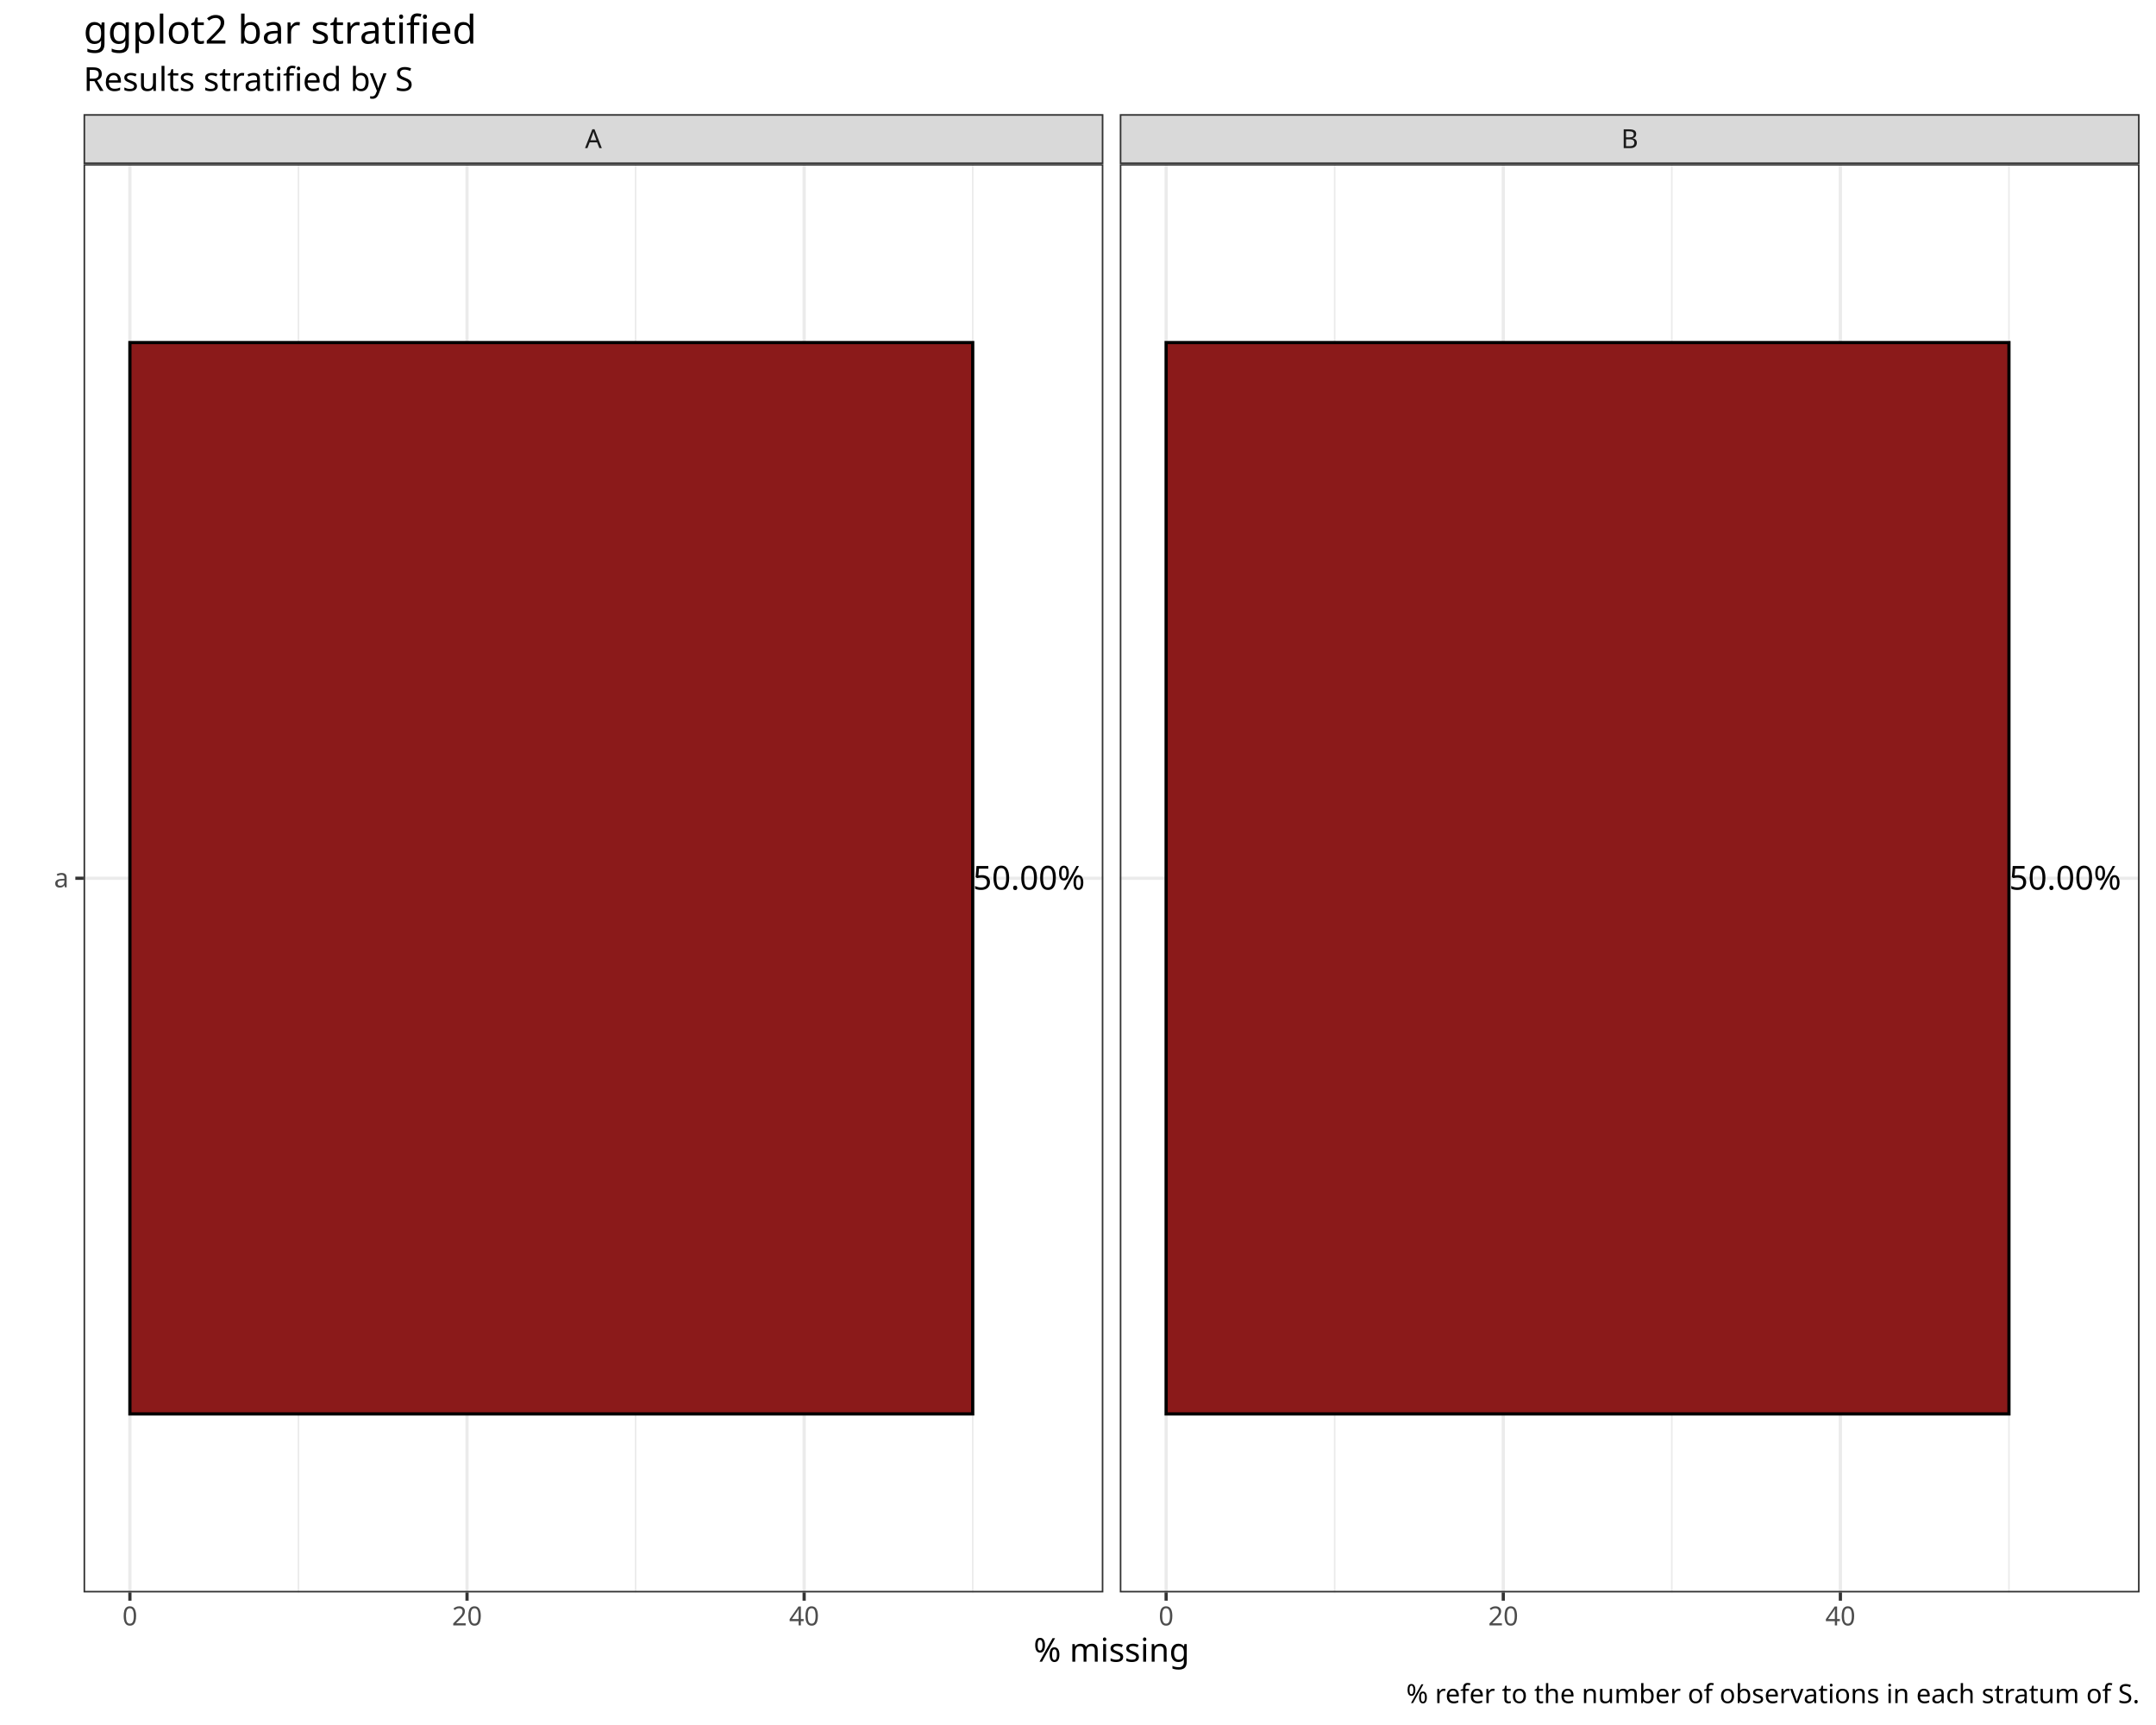
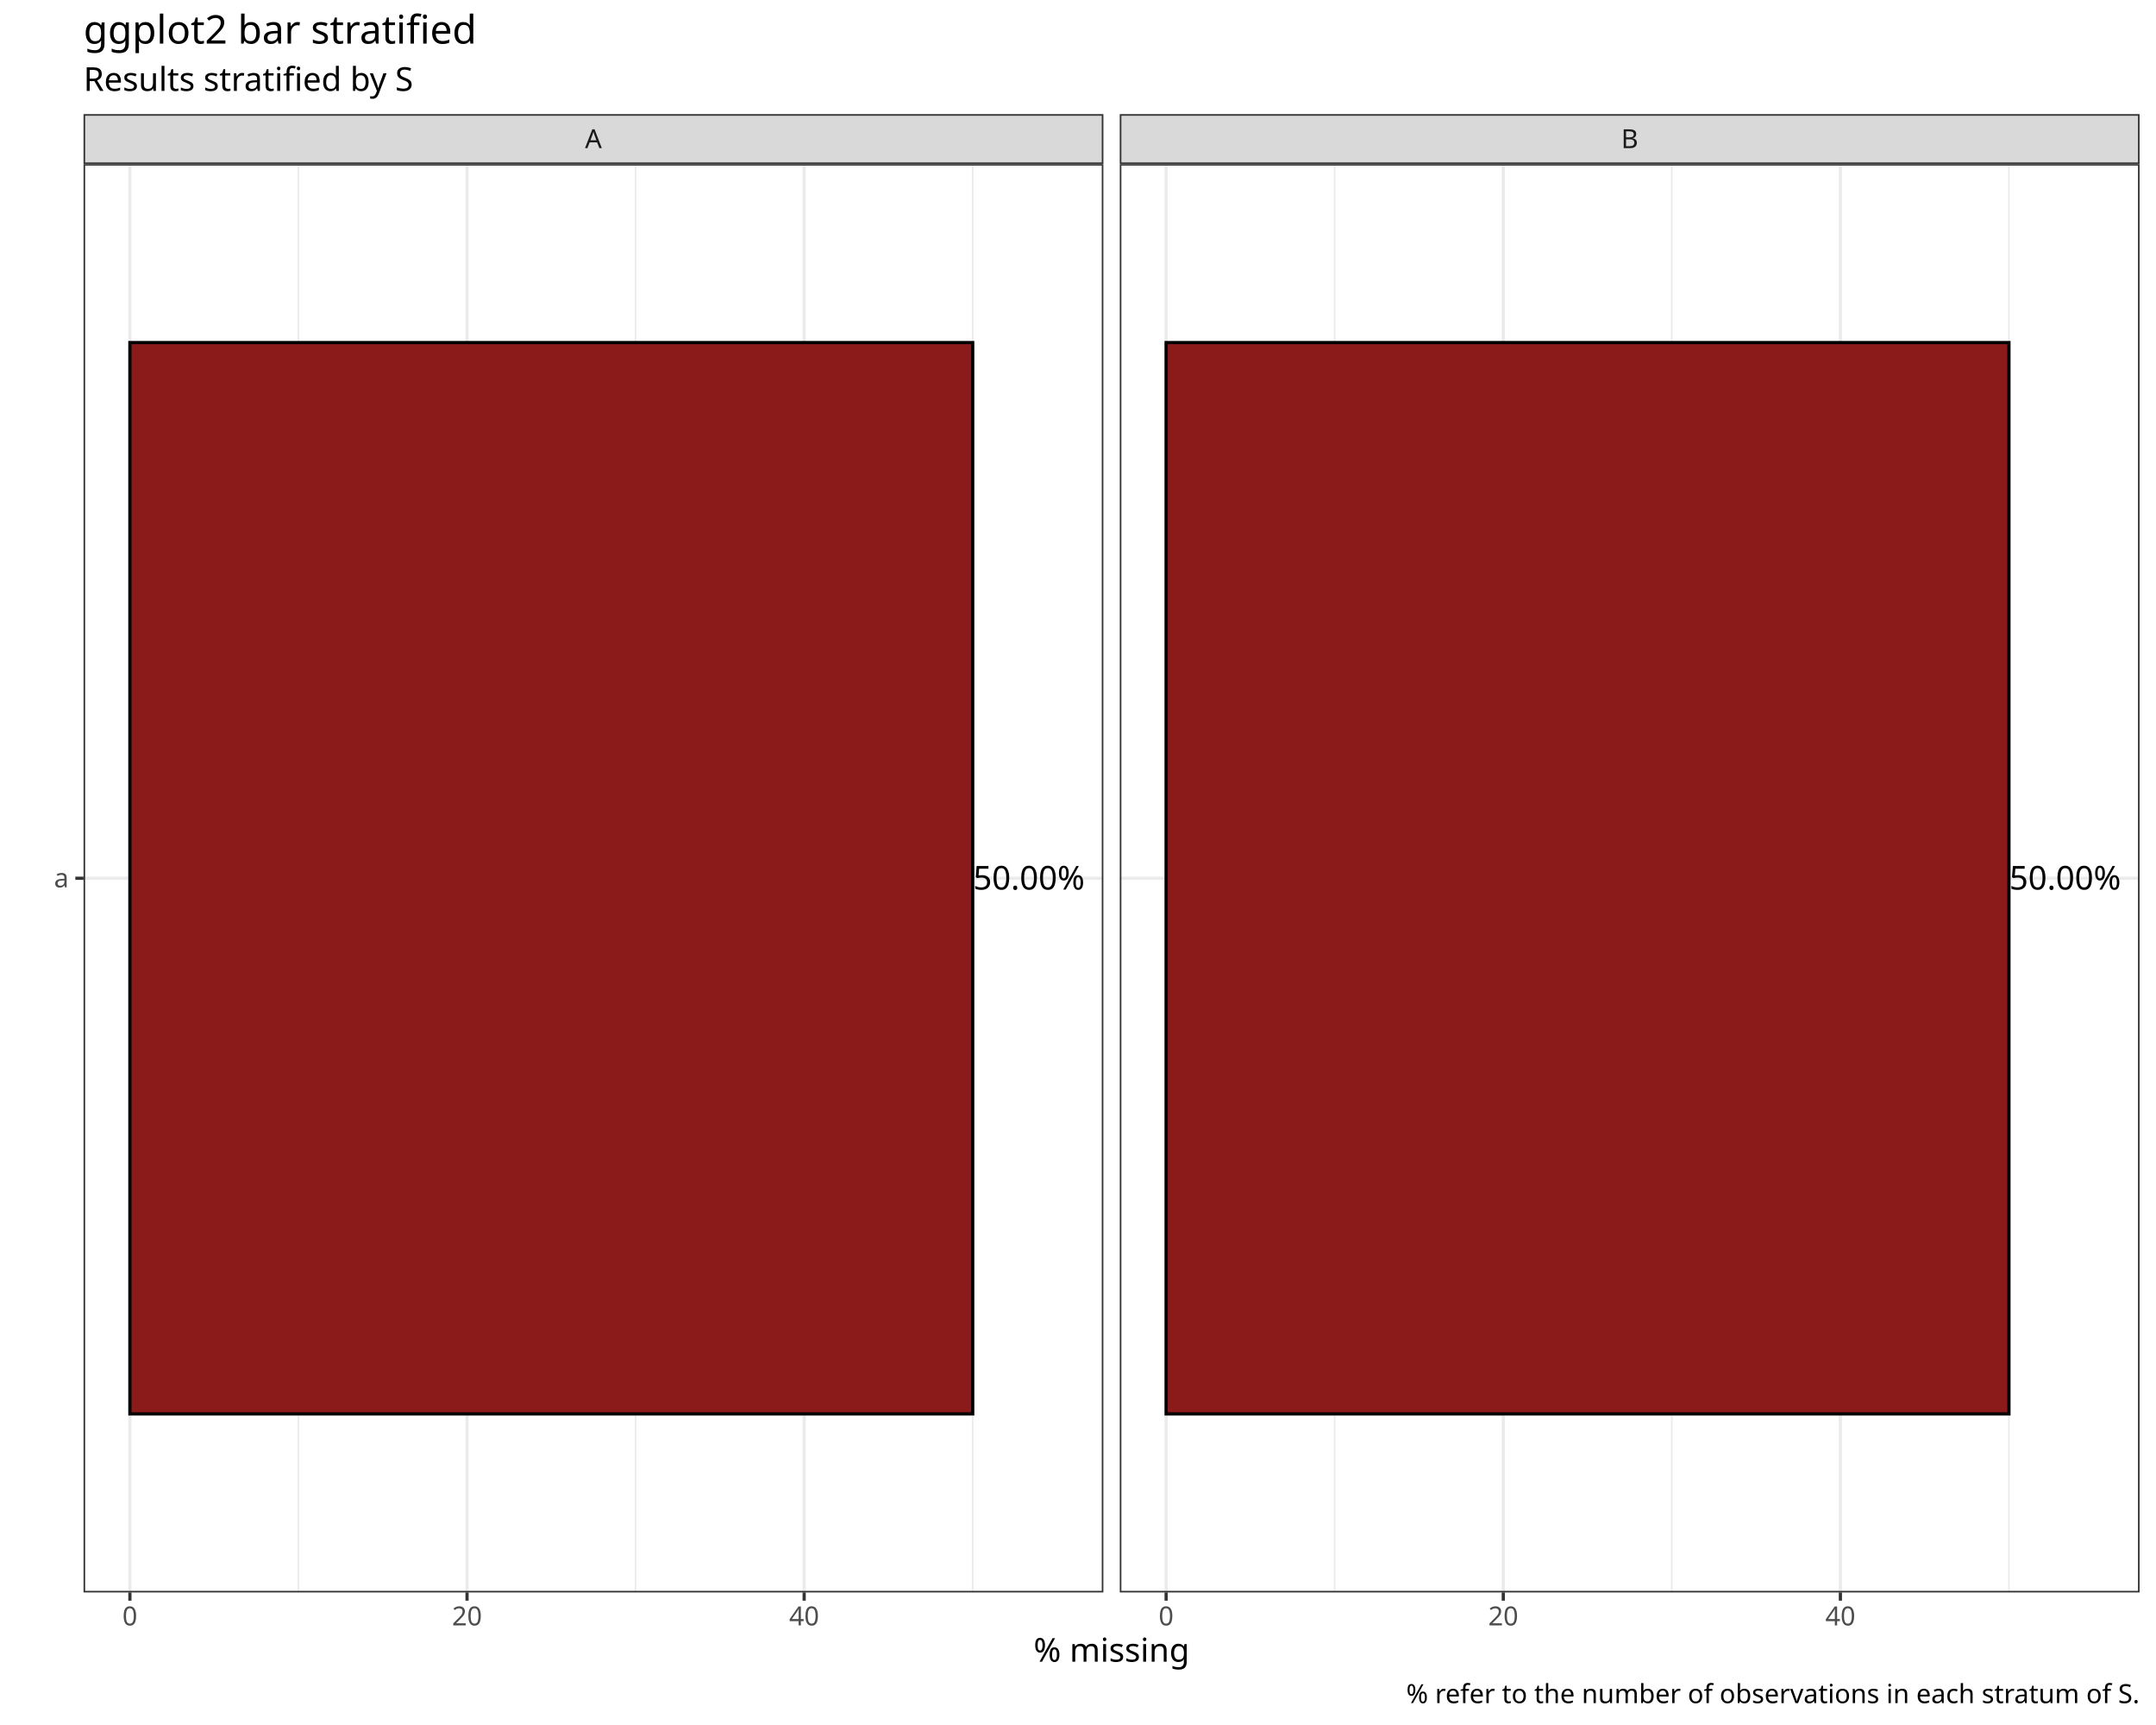
<svg xmlns="http://www.w3.org/2000/svg" class="svglite" data-engine-version="2.0" width="720.00pt" height="576.00pt" viewBox="0 0 720.00 576.00">
  <defs>
    <style type="text/css">
    .svglite line, .svglite polyline, .svglite polygon, .svglite path, .svglite rect, .svglite circle {
      fill: none;
      stroke: #000000;
      stroke-linecap: round;
      stroke-linejoin: round;
      stroke-miterlimit: 10.00;
    }
  </style>
  </defs>
  <rect width="100%" height="100%" style="stroke: none; fill: #FFFFFF;" />
  <defs>
    <clipPath id="cpMC4wMHw3MjAuMDB8MC4wMHw1NzYuMDA=">
      <rect x="0.00" y="0.00" width="720.00" height="576.00" />
    </clipPath>
  </defs>
  <g clip-path="url(#cpMC4wMHw3MjAuMDB8MC4wMHw1NzYuMDA=)">
    <rect x="0.00" y="0.00" width="720.00" height="576.00" style="stroke-width: 1.07; stroke: #FFFFFF; fill: #FFFFFF;" />
  </g>
  <defs>
    <clipPath id="cpMjcuOTB8MzY4LjQ3fDU0Ljc3fDUzMS43NQ==">
      <rect x="27.90" y="54.77" width="340.57" height="476.98" />
    </clipPath>
  </defs>
  <g clip-path="url(#cpMjcuOTB8MzY4LjQ3fDU0Ljc3fDUzMS43NQ==)">
    <rect x="27.90" y="54.77" width="340.57" height="476.98" style="stroke-width: 1.07; stroke: none; fill: #FFFFFF;" />
    <polyline points="99.67,531.75 99.67,54.77 " style="stroke-width: 0.53; stroke: #EBEBEB; stroke-linecap: butt;" />
    <polyline points="212.26,531.75 212.26,54.77 " style="stroke-width: 0.53; stroke: #EBEBEB; stroke-linecap: butt;" />
    <polyline points="324.84,531.75 324.84,54.77 " style="stroke-width: 0.53; stroke: #EBEBEB; stroke-linecap: butt;" />
    <polyline points="27.90,293.26 368.47,293.26 " style="stroke-width: 1.07; stroke: #EBEBEB; stroke-linecap: butt;" />
    <polyline points="43.38,531.75 43.38,54.77 " style="stroke-width: 1.07; stroke: #EBEBEB; stroke-linecap: butt;" />
    <polyline points="155.97,531.75 155.97,54.77 " style="stroke-width: 1.07; stroke: #EBEBEB; stroke-linecap: butt;" />
    <polyline points="268.55,531.75 268.55,54.77 " style="stroke-width: 1.07; stroke: #EBEBEB; stroke-linecap: butt;" />
    <rect x="43.38" y="114.39" width="281.46" height="357.74" style="stroke-width: 1.07; stroke-linecap: butt; stroke-linejoin: miter; fill: #8B1A1A;" />
-     <text x="343.61" y="297.06" text-anchor="middle" style="font-size: 11.04px; font-family: sans;" textLength="37.44px" lengthAdjust="spacingAndGlyphs">50.00%</text>
+     <text x="343.61" y="297.04" text-anchor="middle" style="font-size: 11.00px; font-family: sans;" textLength="37.31px" lengthAdjust="spacingAndGlyphs">50.00%</text>
    <rect x="27.90" y="54.77" width="340.57" height="476.98" style="stroke-width: 1.07; stroke: #333333;" />
  </g>
  <g clip-path="url(#cpMC4wMHw3MjAuMDB8MC4wMHw1NzYuMDA=)">
</g>
  <defs>
    <clipPath id="cpMzczLjk1fDcxNC41Mnw1NC43N3w1MzEuNzU=">
      <rect x="373.95" y="54.77" width="340.57" height="476.98" />
    </clipPath>
  </defs>
  <g clip-path="url(#cpMzczLjk1fDcxNC41Mnw1NC43N3w1MzEuNzU=)">
    <rect x="373.95" y="54.77" width="340.57" height="476.98" style="stroke-width: 1.07; stroke: none; fill: #FFFFFF;" />
    <polyline points="445.72,531.75 445.72,54.77 " style="stroke-width: 0.53; stroke: #EBEBEB; stroke-linecap: butt;" />
    <polyline points="558.31,531.75 558.31,54.77 " style="stroke-width: 0.53; stroke: #EBEBEB; stroke-linecap: butt;" />
    <polyline points="670.89,531.75 670.89,54.77 " style="stroke-width: 0.53; stroke: #EBEBEB; stroke-linecap: butt;" />
    <polyline points="373.95,293.26 714.52,293.26 " style="stroke-width: 1.07; stroke: #EBEBEB; stroke-linecap: butt;" />
    <polyline points="389.43,531.75 389.43,54.77 " style="stroke-width: 1.07; stroke: #EBEBEB; stroke-linecap: butt;" />
    <polyline points="502.02,531.75 502.02,54.77 " style="stroke-width: 1.07; stroke: #EBEBEB; stroke-linecap: butt;" />
    <polyline points="614.60,531.75 614.60,54.77 " style="stroke-width: 1.07; stroke: #EBEBEB; stroke-linecap: butt;" />
    <rect x="389.43" y="114.39" width="281.46" height="357.74" style="stroke-width: 1.07; stroke-linecap: butt; stroke-linejoin: miter; fill: #8B1A1A;" />
-     <text x="689.66" y="297.06" text-anchor="middle" style="font-size: 11.04px; font-family: sans;" textLength="37.44px" lengthAdjust="spacingAndGlyphs">50.00%</text>
+     <text x="689.66" y="297.04" text-anchor="middle" style="font-size: 11.00px; font-family: sans;" textLength="37.31px" lengthAdjust="spacingAndGlyphs">50.00%</text>
    <rect x="373.95" y="54.77" width="340.57" height="476.98" style="stroke-width: 1.07; stroke: #333333;" />
  </g>
  <g clip-path="url(#cpMC4wMHw3MjAuMDB8MC4wMHw1NzYuMDA=)">
</g>
  <defs>
    <clipPath id="cpMjcuOTB8MzY4LjQ3fDM4LjEyfDU0Ljc3">
      <rect x="27.90" y="38.12" width="340.57" height="16.65" />
    </clipPath>
  </defs>
  <g clip-path="url(#cpMjcuOTB8MzY4LjQ3fDM4LjEyfDU0Ljc3)">
    <rect x="27.90" y="38.12" width="340.57" height="16.65" style="stroke-width: 1.07; stroke: #333333; fill: #D9D9D9;" />
    <text x="198.18" y="49.47" text-anchor="middle" style="font-size: 8.80px; fill: #1A1A1A; font-family: sans;" textLength="5.87px" lengthAdjust="spacingAndGlyphs">A</text>
  </g>
  <g clip-path="url(#cpMC4wMHw3MjAuMDB8MC4wMHw1NzYuMDA=)">
</g>
  <defs>
    <clipPath id="cpMzczLjk1fDcxNC41MnwzOC4xMnw1NC43Nw==">
      <rect x="373.95" y="38.12" width="340.57" height="16.65" />
    </clipPath>
  </defs>
  <g clip-path="url(#cpMzczLjk1fDcxNC41MnwzOC4xMnw1NC43Nw==)">
    <rect x="373.95" y="38.12" width="340.57" height="16.65" style="stroke-width: 1.07; stroke: #333333; fill: #D9D9D9;" />
    <text x="544.24" y="49.47" text-anchor="middle" style="font-size: 8.80px; fill: #1A1A1A; font-family: sans;" textLength="5.87px" lengthAdjust="spacingAndGlyphs">B</text>
  </g>
  <g clip-path="url(#cpMC4wMHw3MjAuMDB8MC4wMHw1NzYuMDA=)">
    <polyline points="43.38,534.49 43.38,531.75 " style="stroke-width: 1.07; stroke: #333333; stroke-linecap: butt;" />
    <polyline points="155.97,534.49 155.97,531.75 " style="stroke-width: 1.07; stroke: #333333; stroke-linecap: butt;" />
    <polyline points="268.55,534.49 268.55,531.75 " style="stroke-width: 1.07; stroke: #333333; stroke-linecap: butt;" />
    <text x="43.38" y="542.74" text-anchor="middle" style="font-size: 8.80px; fill: #4D4D4D; font-family: sans;" textLength="4.89px" lengthAdjust="spacingAndGlyphs">0</text>
    <text x="155.97" y="542.74" text-anchor="middle" style="font-size: 8.80px; fill: #4D4D4D; font-family: sans;" textLength="9.79px" lengthAdjust="spacingAndGlyphs">20</text>
    <text x="268.55" y="542.74" text-anchor="middle" style="font-size: 8.80px; fill: #4D4D4D; font-family: sans;" textLength="9.79px" lengthAdjust="spacingAndGlyphs">40</text>
    <polyline points="389.43,534.49 389.43,531.75 " style="stroke-width: 1.07; stroke: #333333; stroke-linecap: butt;" />
    <polyline points="502.02,534.49 502.02,531.75 " style="stroke-width: 1.07; stroke: #333333; stroke-linecap: butt;" />
    <polyline points="614.60,534.49 614.60,531.75 " style="stroke-width: 1.07; stroke: #333333; stroke-linecap: butt;" />
    <text x="389.43" y="542.74" text-anchor="middle" style="font-size: 8.80px; fill: #4D4D4D; font-family: sans;" textLength="4.89px" lengthAdjust="spacingAndGlyphs">0</text>
    <text x="502.02" y="542.74" text-anchor="middle" style="font-size: 8.80px; fill: #4D4D4D; font-family: sans;" textLength="9.79px" lengthAdjust="spacingAndGlyphs">20</text>
    <text x="614.60" y="542.74" text-anchor="middle" style="font-size: 8.80px; fill: #4D4D4D; font-family: sans;" textLength="9.79px" lengthAdjust="spacingAndGlyphs">40</text>
    <text x="22.97" y="296.29" text-anchor="end" style="font-size: 8.80px; fill: #4D4D4D; font-family: sans;" textLength="4.89px" lengthAdjust="spacingAndGlyphs">a</text>
    <polyline points="25.16,293.26 27.90,293.26 " style="stroke-width: 1.07; stroke: #333333; stroke-linecap: butt;" />
    <text x="371.21" y="554.87" text-anchor="middle" style="font-size: 11.00px; font-family: sans;" textLength="50.13px" lengthAdjust="spacingAndGlyphs">% missing</text>
    <text x="27.90" y="30.35" style="font-size: 11.00px; font-family: sans;" textLength="106.39px" lengthAdjust="spacingAndGlyphs">Results stratified by S</text>
    <text x="27.90" y="14.56" style="font-size: 13.20px; font-family: sans;" textLength="119.61px" lengthAdjust="spacingAndGlyphs">ggplot2 bar stratified</text>
    <text x="714.52" y="568.69" text-anchor="end" style="font-size: 8.80px; font-family: sans;" textLength="230.41px" lengthAdjust="spacingAndGlyphs">% refer to the number of observations in each stratum of S.</text>
  </g>
</svg>
